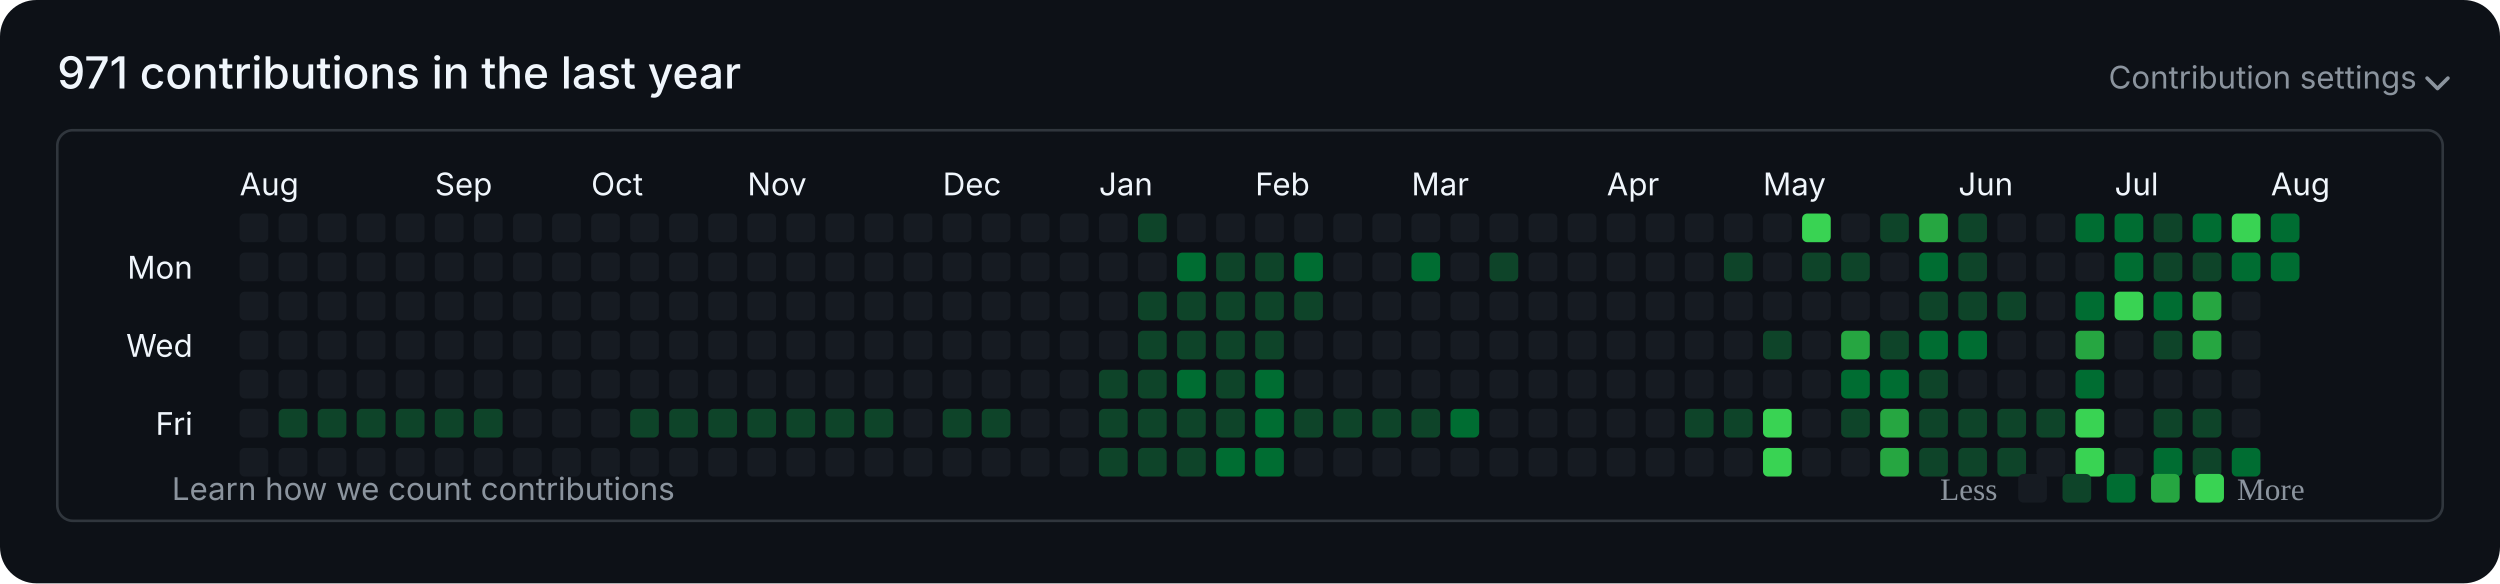
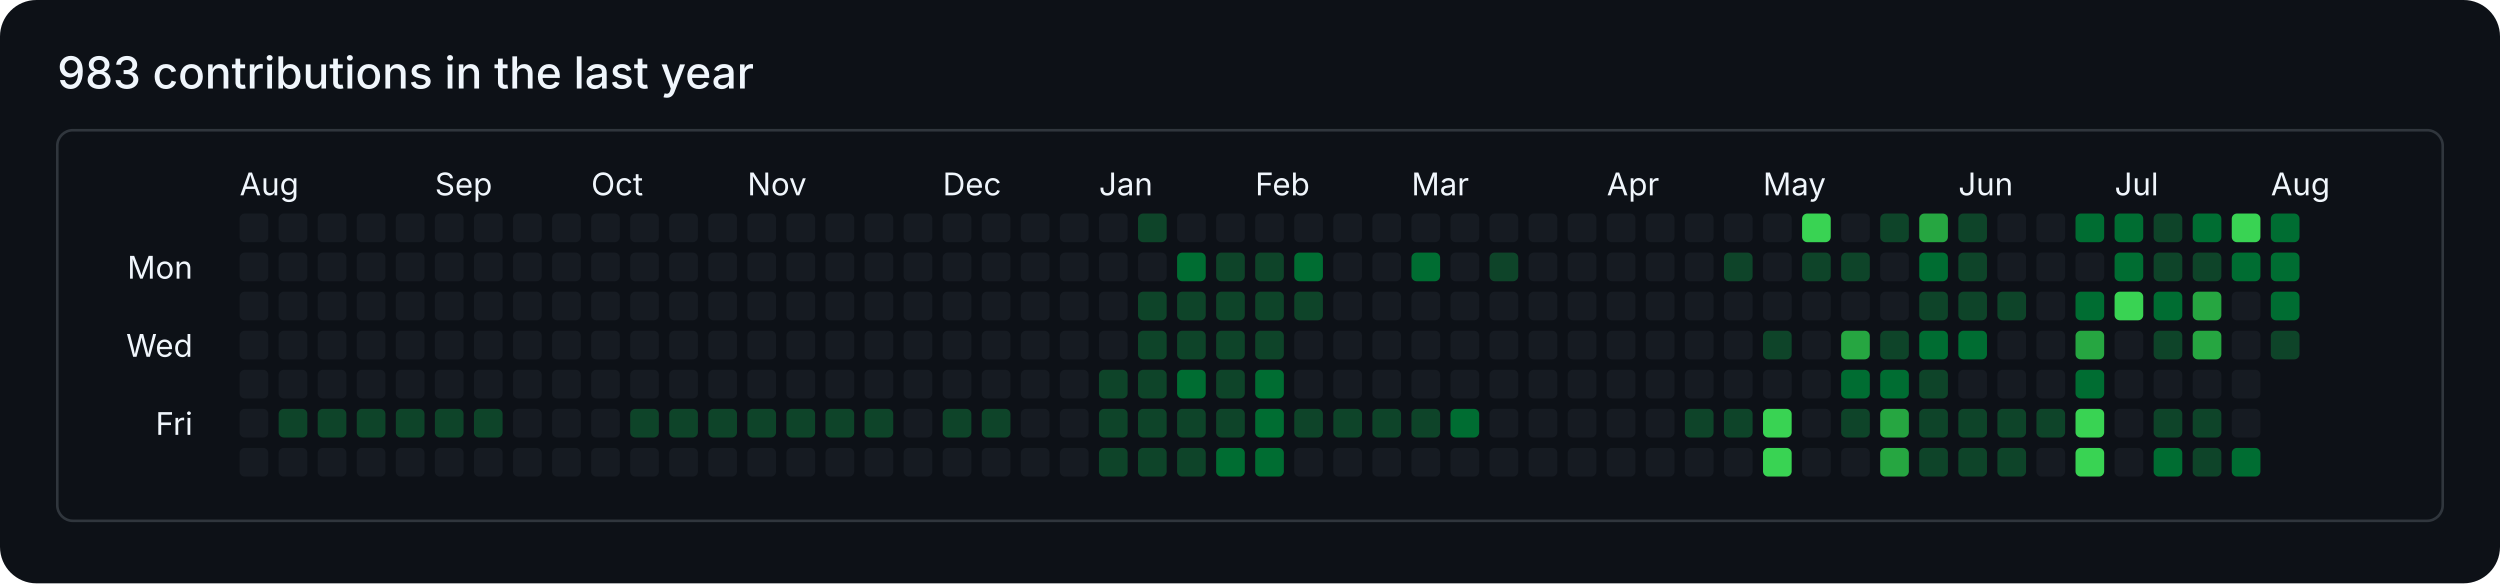
<svg xmlns="http://www.w3.org/2000/svg" width="1200" height="280" viewBox="0 0 960 224" fill="none" role="img" aria-label="AleksZyro GitHub contribution calendar">
  <style>
    .title { font: 500 17px -apple-system, BlinkMacSystemFont, 'Segoe UI', sans-serif; fill: #f0f6fc; }
    .month-label, .weekday-label, .legend, .hint { font: 400 12px -apple-system, BlinkMacSystemFont, 'Segoe UI', sans-serif; fill: #f0f6fc; }
    .hint, .legend-muted { fill: #8b949e; }
    .day-cell { shape-rendering: geometricPrecision; }
  </style>
  <rect width="960" height="224" rx="14" fill="#0d1117" />
-   <text x="22" y="34" class="title">971 contributions in the last year</text>
-   <text x="928" y="34" class="hint" text-anchor="end">Contribution settings</text>
-   <path d="M 932 30 l 4 4 l 4 -4" stroke="#8b949e" stroke-width="1.4" fill="none" stroke-linecap="round" stroke-linejoin="round" />
+   <text x="22" y="34" class="title">983 contributions in the last year</text>
  <rect x="22" y="50" width="916" height="150" rx="6" fill="none" stroke="#30363d" />
  <text x="92" y="75" class="month-label">Aug</text>
  <text x="167" y="75" class="month-label">Sep</text>
  <text x="227" y="75" class="month-label">Oct</text>
  <text x="287" y="75" class="month-label">Nov</text>
  <text x="362" y="75" class="month-label">Dec</text>
  <text x="422" y="75" class="month-label">Jan</text>
  <text x="482" y="75" class="month-label">Feb</text>
  <text x="542" y="75" class="month-label">Mar</text>
  <text x="617" y="75" class="month-label">Apr</text>
  <text x="677" y="75" class="month-label">May</text>
  <text x="752" y="75" class="month-label">Jun</text>
  <text x="812" y="75" class="month-label">Jul</text>
  <text x="872" y="75" class="month-label">Aug</text>
  <text x="74" y="107" class="weekday-label" text-anchor="end">Mon</text>
  <text x="74" y="137" class="weekday-label" text-anchor="end">Wed</text>
  <text x="74" y="167" class="weekday-label" text-anchor="end">Fri</text>
  <rect class="day-cell" x="92" y="82" width="11" height="11" rx="2" fill="#161b22" />
  <rect class="day-cell" x="92" y="97" width="11" height="11" rx="2" fill="#161b22" />
  <rect class="day-cell" x="92" y="112" width="11" height="11" rx="2" fill="#161b22" />
  <rect class="day-cell" x="92" y="127" width="11" height="11" rx="2" fill="#161b22" />
  <rect class="day-cell" x="92" y="142" width="11" height="11" rx="2" fill="#161b22" />
  <rect class="day-cell" x="92" y="157" width="11" height="11" rx="2" fill="#161b22" />
  <rect class="day-cell" x="92" y="172" width="11" height="11" rx="2" fill="#161b22" />
  <rect class="day-cell" x="107" y="82" width="11" height="11" rx="2" fill="#161b22" />
  <rect class="day-cell" x="107" y="97" width="11" height="11" rx="2" fill="#161b22" />
  <rect class="day-cell" x="107" y="112" width="11" height="11" rx="2" fill="#161b22" />
  <rect class="day-cell" x="107" y="127" width="11" height="11" rx="2" fill="#161b22" />
  <rect class="day-cell" x="107" y="142" width="11" height="11" rx="2" fill="#161b22" />
  <rect class="day-cell" x="107" y="157" width="11" height="11" rx="2" fill="#0e4429" />
  <rect class="day-cell" x="107" y="172" width="11" height="11" rx="2" fill="#161b22" />
  <rect class="day-cell" x="122" y="82" width="11" height="11" rx="2" fill="#161b22" />
  <rect class="day-cell" x="122" y="97" width="11" height="11" rx="2" fill="#161b22" />
  <rect class="day-cell" x="122" y="112" width="11" height="11" rx="2" fill="#161b22" />
  <rect class="day-cell" x="122" y="127" width="11" height="11" rx="2" fill="#161b22" />
  <rect class="day-cell" x="122" y="142" width="11" height="11" rx="2" fill="#161b22" />
  <rect class="day-cell" x="122" y="157" width="11" height="11" rx="2" fill="#0e4429" />
  <rect class="day-cell" x="122" y="172" width="11" height="11" rx="2" fill="#161b22" />
  <rect class="day-cell" x="137" y="82" width="11" height="11" rx="2" fill="#161b22" />
  <rect class="day-cell" x="137" y="97" width="11" height="11" rx="2" fill="#161b22" />
  <rect class="day-cell" x="137" y="112" width="11" height="11" rx="2" fill="#161b22" />
  <rect class="day-cell" x="137" y="127" width="11" height="11" rx="2" fill="#161b22" />
  <rect class="day-cell" x="137" y="142" width="11" height="11" rx="2" fill="#161b22" />
  <rect class="day-cell" x="137" y="157" width="11" height="11" rx="2" fill="#0e4429" />
  <rect class="day-cell" x="137" y="172" width="11" height="11" rx="2" fill="#161b22" />
  <rect class="day-cell" x="152" y="82" width="11" height="11" rx="2" fill="#161b22" />
  <rect class="day-cell" x="152" y="97" width="11" height="11" rx="2" fill="#161b22" />
  <rect class="day-cell" x="152" y="112" width="11" height="11" rx="2" fill="#161b22" />
  <rect class="day-cell" x="152" y="127" width="11" height="11" rx="2" fill="#161b22" />
  <rect class="day-cell" x="152" y="142" width="11" height="11" rx="2" fill="#161b22" />
  <rect class="day-cell" x="152" y="157" width="11" height="11" rx="2" fill="#0e4429" />
  <rect class="day-cell" x="152" y="172" width="11" height="11" rx="2" fill="#161b22" />
  <rect class="day-cell" x="167" y="82" width="11" height="11" rx="2" fill="#161b22" />
  <rect class="day-cell" x="167" y="97" width="11" height="11" rx="2" fill="#161b22" />
  <rect class="day-cell" x="167" y="112" width="11" height="11" rx="2" fill="#161b22" />
  <rect class="day-cell" x="167" y="127" width="11" height="11" rx="2" fill="#161b22" />
  <rect class="day-cell" x="167" y="142" width="11" height="11" rx="2" fill="#161b22" />
  <rect class="day-cell" x="167" y="157" width="11" height="11" rx="2" fill="#0e4429" />
  <rect class="day-cell" x="167" y="172" width="11" height="11" rx="2" fill="#161b22" />
  <rect class="day-cell" x="182" y="82" width="11" height="11" rx="2" fill="#161b22" />
  <rect class="day-cell" x="182" y="97" width="11" height="11" rx="2" fill="#161b22" />
  <rect class="day-cell" x="182" y="112" width="11" height="11" rx="2" fill="#161b22" />
  <rect class="day-cell" x="182" y="127" width="11" height="11" rx="2" fill="#161b22" />
  <rect class="day-cell" x="182" y="142" width="11" height="11" rx="2" fill="#161b22" />
  <rect class="day-cell" x="182" y="157" width="11" height="11" rx="2" fill="#0e4429" />
  <rect class="day-cell" x="182" y="172" width="11" height="11" rx="2" fill="#161b22" />
  <rect class="day-cell" x="197" y="82" width="11" height="11" rx="2" fill="#161b22" />
  <rect class="day-cell" x="197" y="97" width="11" height="11" rx="2" fill="#161b22" />
  <rect class="day-cell" x="197" y="112" width="11" height="11" rx="2" fill="#161b22" />
  <rect class="day-cell" x="197" y="127" width="11" height="11" rx="2" fill="#161b22" />
  <rect class="day-cell" x="197" y="142" width="11" height="11" rx="2" fill="#161b22" />
  <rect class="day-cell" x="197" y="157" width="11" height="11" rx="2" fill="#161b22" />
  <rect class="day-cell" x="197" y="172" width="11" height="11" rx="2" fill="#161b22" />
  <rect class="day-cell" x="212" y="82" width="11" height="11" rx="2" fill="#161b22" />
  <rect class="day-cell" x="212" y="97" width="11" height="11" rx="2" fill="#161b22" />
  <rect class="day-cell" x="212" y="112" width="11" height="11" rx="2" fill="#161b22" />
  <rect class="day-cell" x="212" y="127" width="11" height="11" rx="2" fill="#161b22" />
  <rect class="day-cell" x="212" y="142" width="11" height="11" rx="2" fill="#161b22" />
  <rect class="day-cell" x="212" y="157" width="11" height="11" rx="2" fill="#161b22" />
  <rect class="day-cell" x="212" y="172" width="11" height="11" rx="2" fill="#161b22" />
  <rect class="day-cell" x="227" y="82" width="11" height="11" rx="2" fill="#161b22" />
  <rect class="day-cell" x="227" y="97" width="11" height="11" rx="2" fill="#161b22" />
  <rect class="day-cell" x="227" y="112" width="11" height="11" rx="2" fill="#161b22" />
  <rect class="day-cell" x="227" y="127" width="11" height="11" rx="2" fill="#161b22" />
  <rect class="day-cell" x="227" y="142" width="11" height="11" rx="2" fill="#161b22" />
  <rect class="day-cell" x="227" y="157" width="11" height="11" rx="2" fill="#161b22" />
  <rect class="day-cell" x="227" y="172" width="11" height="11" rx="2" fill="#161b22" />
  <rect class="day-cell" x="242" y="82" width="11" height="11" rx="2" fill="#161b22" />
  <rect class="day-cell" x="242" y="97" width="11" height="11" rx="2" fill="#161b22" />
  <rect class="day-cell" x="242" y="112" width="11" height="11" rx="2" fill="#161b22" />
  <rect class="day-cell" x="242" y="127" width="11" height="11" rx="2" fill="#161b22" />
  <rect class="day-cell" x="242" y="142" width="11" height="11" rx="2" fill="#161b22" />
  <rect class="day-cell" x="242" y="157" width="11" height="11" rx="2" fill="#0e4429" />
  <rect class="day-cell" x="242" y="172" width="11" height="11" rx="2" fill="#161b22" />
  <rect class="day-cell" x="257" y="82" width="11" height="11" rx="2" fill="#161b22" />
  <rect class="day-cell" x="257" y="97" width="11" height="11" rx="2" fill="#161b22" />
  <rect class="day-cell" x="257" y="112" width="11" height="11" rx="2" fill="#161b22" />
  <rect class="day-cell" x="257" y="127" width="11" height="11" rx="2" fill="#161b22" />
  <rect class="day-cell" x="257" y="142" width="11" height="11" rx="2" fill="#161b22" />
  <rect class="day-cell" x="257" y="157" width="11" height="11" rx="2" fill="#0e4429" />
  <rect class="day-cell" x="257" y="172" width="11" height="11" rx="2" fill="#161b22" />
  <rect class="day-cell" x="272" y="82" width="11" height="11" rx="2" fill="#161b22" />
  <rect class="day-cell" x="272" y="97" width="11" height="11" rx="2" fill="#161b22" />
  <rect class="day-cell" x="272" y="112" width="11" height="11" rx="2" fill="#161b22" />
  <rect class="day-cell" x="272" y="127" width="11" height="11" rx="2" fill="#161b22" />
  <rect class="day-cell" x="272" y="142" width="11" height="11" rx="2" fill="#161b22" />
  <rect class="day-cell" x="272" y="157" width="11" height="11" rx="2" fill="#0e4429" />
  <rect class="day-cell" x="272" y="172" width="11" height="11" rx="2" fill="#161b22" />
  <rect class="day-cell" x="287" y="82" width="11" height="11" rx="2" fill="#161b22" />
  <rect class="day-cell" x="287" y="97" width="11" height="11" rx="2" fill="#161b22" />
  <rect class="day-cell" x="287" y="112" width="11" height="11" rx="2" fill="#161b22" />
  <rect class="day-cell" x="287" y="127" width="11" height="11" rx="2" fill="#161b22" />
  <rect class="day-cell" x="287" y="142" width="11" height="11" rx="2" fill="#161b22" />
  <rect class="day-cell" x="287" y="157" width="11" height="11" rx="2" fill="#0e4429" />
  <rect class="day-cell" x="287" y="172" width="11" height="11" rx="2" fill="#161b22" />
  <rect class="day-cell" x="302" y="82" width="11" height="11" rx="2" fill="#161b22" />
  <rect class="day-cell" x="302" y="97" width="11" height="11" rx="2" fill="#161b22" />
  <rect class="day-cell" x="302" y="112" width="11" height="11" rx="2" fill="#161b22" />
  <rect class="day-cell" x="302" y="127" width="11" height="11" rx="2" fill="#161b22" />
  <rect class="day-cell" x="302" y="142" width="11" height="11" rx="2" fill="#161b22" />
  <rect class="day-cell" x="302" y="157" width="11" height="11" rx="2" fill="#0e4429" />
  <rect class="day-cell" x="302" y="172" width="11" height="11" rx="2" fill="#161b22" />
  <rect class="day-cell" x="317" y="82" width="11" height="11" rx="2" fill="#161b22" />
  <rect class="day-cell" x="317" y="97" width="11" height="11" rx="2" fill="#161b22" />
  <rect class="day-cell" x="317" y="112" width="11" height="11" rx="2" fill="#161b22" />
  <rect class="day-cell" x="317" y="127" width="11" height="11" rx="2" fill="#161b22" />
  <rect class="day-cell" x="317" y="142" width="11" height="11" rx="2" fill="#161b22" />
  <rect class="day-cell" x="317" y="157" width="11" height="11" rx="2" fill="#0e4429" />
  <rect class="day-cell" x="317" y="172" width="11" height="11" rx="2" fill="#161b22" />
  <rect class="day-cell" x="332" y="82" width="11" height="11" rx="2" fill="#161b22" />
  <rect class="day-cell" x="332" y="97" width="11" height="11" rx="2" fill="#161b22" />
  <rect class="day-cell" x="332" y="112" width="11" height="11" rx="2" fill="#161b22" />
  <rect class="day-cell" x="332" y="127" width="11" height="11" rx="2" fill="#161b22" />
  <rect class="day-cell" x="332" y="142" width="11" height="11" rx="2" fill="#161b22" />
  <rect class="day-cell" x="332" y="157" width="11" height="11" rx="2" fill="#0e4429" />
  <rect class="day-cell" x="332" y="172" width="11" height="11" rx="2" fill="#161b22" />
  <rect class="day-cell" x="347" y="82" width="11" height="11" rx="2" fill="#161b22" />
  <rect class="day-cell" x="347" y="97" width="11" height="11" rx="2" fill="#161b22" />
  <rect class="day-cell" x="347" y="112" width="11" height="11" rx="2" fill="#161b22" />
  <rect class="day-cell" x="347" y="127" width="11" height="11" rx="2" fill="#161b22" />
  <rect class="day-cell" x="347" y="142" width="11" height="11" rx="2" fill="#161b22" />
  <rect class="day-cell" x="347" y="157" width="11" height="11" rx="2" fill="#161b22" />
  <rect class="day-cell" x="347" y="172" width="11" height="11" rx="2" fill="#161b22" />
  <rect class="day-cell" x="362" y="82" width="11" height="11" rx="2" fill="#161b22" />
  <rect class="day-cell" x="362" y="97" width="11" height="11" rx="2" fill="#161b22" />
  <rect class="day-cell" x="362" y="112" width="11" height="11" rx="2" fill="#161b22" />
  <rect class="day-cell" x="362" y="127" width="11" height="11" rx="2" fill="#161b22" />
  <rect class="day-cell" x="362" y="142" width="11" height="11" rx="2" fill="#161b22" />
  <rect class="day-cell" x="362" y="157" width="11" height="11" rx="2" fill="#0e4429" />
  <rect class="day-cell" x="362" y="172" width="11" height="11" rx="2" fill="#161b22" />
  <rect class="day-cell" x="377" y="82" width="11" height="11" rx="2" fill="#161b22" />
  <rect class="day-cell" x="377" y="97" width="11" height="11" rx="2" fill="#161b22" />
  <rect class="day-cell" x="377" y="112" width="11" height="11" rx="2" fill="#161b22" />
  <rect class="day-cell" x="377" y="127" width="11" height="11" rx="2" fill="#161b22" />
  <rect class="day-cell" x="377" y="142" width="11" height="11" rx="2" fill="#161b22" />
  <rect class="day-cell" x="377" y="157" width="11" height="11" rx="2" fill="#0e4429" />
  <rect class="day-cell" x="377" y="172" width="11" height="11" rx="2" fill="#161b22" />
  <rect class="day-cell" x="392" y="82" width="11" height="11" rx="2" fill="#161b22" />
  <rect class="day-cell" x="392" y="97" width="11" height="11" rx="2" fill="#161b22" />
  <rect class="day-cell" x="392" y="112" width="11" height="11" rx="2" fill="#161b22" />
  <rect class="day-cell" x="392" y="127" width="11" height="11" rx="2" fill="#161b22" />
  <rect class="day-cell" x="392" y="142" width="11" height="11" rx="2" fill="#161b22" />
  <rect class="day-cell" x="392" y="157" width="11" height="11" rx="2" fill="#161b22" />
  <rect class="day-cell" x="392" y="172" width="11" height="11" rx="2" fill="#161b22" />
  <rect class="day-cell" x="407" y="82" width="11" height="11" rx="2" fill="#161b22" />
  <rect class="day-cell" x="407" y="97" width="11" height="11" rx="2" fill="#161b22" />
  <rect class="day-cell" x="407" y="112" width="11" height="11" rx="2" fill="#161b22" />
  <rect class="day-cell" x="407" y="127" width="11" height="11" rx="2" fill="#161b22" />
  <rect class="day-cell" x="407" y="142" width="11" height="11" rx="2" fill="#161b22" />
  <rect class="day-cell" x="407" y="157" width="11" height="11" rx="2" fill="#161b22" />
  <rect class="day-cell" x="407" y="172" width="11" height="11" rx="2" fill="#161b22" />
  <rect class="day-cell" x="422" y="82" width="11" height="11" rx="2" fill="#161b22" />
  <rect class="day-cell" x="422" y="97" width="11" height="11" rx="2" fill="#161b22" />
  <rect class="day-cell" x="422" y="112" width="11" height="11" rx="2" fill="#161b22" />
  <rect class="day-cell" x="422" y="127" width="11" height="11" rx="2" fill="#161b22" />
  <rect class="day-cell" x="422" y="142" width="11" height="11" rx="2" fill="#0e4429" />
  <rect class="day-cell" x="422" y="157" width="11" height="11" rx="2" fill="#0e4429" />
  <rect class="day-cell" x="422" y="172" width="11" height="11" rx="2" fill="#0e4429" />
  <rect class="day-cell" x="437" y="82" width="11" height="11" rx="2" fill="#0e4429" />
  <rect class="day-cell" x="437" y="97" width="11" height="11" rx="2" fill="#161b22" />
  <rect class="day-cell" x="437" y="112" width="11" height="11" rx="2" fill="#0e4429" />
  <rect class="day-cell" x="437" y="127" width="11" height="11" rx="2" fill="#0e4429" />
  <rect class="day-cell" x="437" y="142" width="11" height="11" rx="2" fill="#0e4429" />
  <rect class="day-cell" x="437" y="157" width="11" height="11" rx="2" fill="#0e4429" />
  <rect class="day-cell" x="437" y="172" width="11" height="11" rx="2" fill="#0e4429" />
  <rect class="day-cell" x="452" y="82" width="11" height="11" rx="2" fill="#161b22" />
  <rect class="day-cell" x="452" y="97" width="11" height="11" rx="2" fill="#006d32" />
  <rect class="day-cell" x="452" y="112" width="11" height="11" rx="2" fill="#0e4429" />
  <rect class="day-cell" x="452" y="127" width="11" height="11" rx="2" fill="#0e4429" />
  <rect class="day-cell" x="452" y="142" width="11" height="11" rx="2" fill="#006d32" />
  <rect class="day-cell" x="452" y="157" width="11" height="11" rx="2" fill="#0e4429" />
  <rect class="day-cell" x="452" y="172" width="11" height="11" rx="2" fill="#0e4429" />
  <rect class="day-cell" x="467" y="82" width="11" height="11" rx="2" fill="#161b22" />
  <rect class="day-cell" x="467" y="97" width="11" height="11" rx="2" fill="#0e4429" />
  <rect class="day-cell" x="467" y="112" width="11" height="11" rx="2" fill="#0e4429" />
  <rect class="day-cell" x="467" y="127" width="11" height="11" rx="2" fill="#0e4429" />
  <rect class="day-cell" x="467" y="142" width="11" height="11" rx="2" fill="#0e4429" />
  <rect class="day-cell" x="467" y="157" width="11" height="11" rx="2" fill="#0e4429" />
  <rect class="day-cell" x="467" y="172" width="11" height="11" rx="2" fill="#006d32" />
  <rect class="day-cell" x="482" y="82" width="11" height="11" rx="2" fill="#161b22" />
  <rect class="day-cell" x="482" y="97" width="11" height="11" rx="2" fill="#0e4429" />
  <rect class="day-cell" x="482" y="112" width="11" height="11" rx="2" fill="#0e4429" />
  <rect class="day-cell" x="482" y="127" width="11" height="11" rx="2" fill="#0e4429" />
  <rect class="day-cell" x="482" y="142" width="11" height="11" rx="2" fill="#006d32" />
  <rect class="day-cell" x="482" y="157" width="11" height="11" rx="2" fill="#006d32" />
  <rect class="day-cell" x="482" y="172" width="11" height="11" rx="2" fill="#006d32" />
  <rect class="day-cell" x="497" y="82" width="11" height="11" rx="2" fill="#161b22" />
  <rect class="day-cell" x="497" y="97" width="11" height="11" rx="2" fill="#006d32" />
  <rect class="day-cell" x="497" y="112" width="11" height="11" rx="2" fill="#0e4429" />
  <rect class="day-cell" x="497" y="127" width="11" height="11" rx="2" fill="#161b22" />
  <rect class="day-cell" x="497" y="142" width="11" height="11" rx="2" fill="#161b22" />
  <rect class="day-cell" x="497" y="157" width="11" height="11" rx="2" fill="#0e4429" />
  <rect class="day-cell" x="497" y="172" width="11" height="11" rx="2" fill="#161b22" />
  <rect class="day-cell" x="512" y="82" width="11" height="11" rx="2" fill="#161b22" />
  <rect class="day-cell" x="512" y="97" width="11" height="11" rx="2" fill="#161b22" />
  <rect class="day-cell" x="512" y="112" width="11" height="11" rx="2" fill="#161b22" />
  <rect class="day-cell" x="512" y="127" width="11" height="11" rx="2" fill="#161b22" />
  <rect class="day-cell" x="512" y="142" width="11" height="11" rx="2" fill="#161b22" />
  <rect class="day-cell" x="512" y="157" width="11" height="11" rx="2" fill="#0e4429" />
  <rect class="day-cell" x="512" y="172" width="11" height="11" rx="2" fill="#161b22" />
  <rect class="day-cell" x="527" y="82" width="11" height="11" rx="2" fill="#161b22" />
  <rect class="day-cell" x="527" y="97" width="11" height="11" rx="2" fill="#161b22" />
  <rect class="day-cell" x="527" y="112" width="11" height="11" rx="2" fill="#161b22" />
  <rect class="day-cell" x="527" y="127" width="11" height="11" rx="2" fill="#161b22" />
  <rect class="day-cell" x="527" y="142" width="11" height="11" rx="2" fill="#161b22" />
  <rect class="day-cell" x="527" y="157" width="11" height="11" rx="2" fill="#0e4429" />
  <rect class="day-cell" x="527" y="172" width="11" height="11" rx="2" fill="#161b22" />
  <rect class="day-cell" x="542" y="82" width="11" height="11" rx="2" fill="#161b22" />
  <rect class="day-cell" x="542" y="97" width="11" height="11" rx="2" fill="#006d32" />
  <rect class="day-cell" x="542" y="112" width="11" height="11" rx="2" fill="#161b22" />
  <rect class="day-cell" x="542" y="127" width="11" height="11" rx="2" fill="#161b22" />
  <rect class="day-cell" x="542" y="142" width="11" height="11" rx="2" fill="#161b22" />
  <rect class="day-cell" x="542" y="157" width="11" height="11" rx="2" fill="#0e4429" />
  <rect class="day-cell" x="542" y="172" width="11" height="11" rx="2" fill="#161b22" />
  <rect class="day-cell" x="557" y="82" width="11" height="11" rx="2" fill="#161b22" />
  <rect class="day-cell" x="557" y="97" width="11" height="11" rx="2" fill="#161b22" />
  <rect class="day-cell" x="557" y="112" width="11" height="11" rx="2" fill="#161b22" />
  <rect class="day-cell" x="557" y="127" width="11" height="11" rx="2" fill="#161b22" />
  <rect class="day-cell" x="557" y="142" width="11" height="11" rx="2" fill="#161b22" />
  <rect class="day-cell" x="557" y="157" width="11" height="11" rx="2" fill="#006d32" />
  <rect class="day-cell" x="557" y="172" width="11" height="11" rx="2" fill="#161b22" />
  <rect class="day-cell" x="572" y="82" width="11" height="11" rx="2" fill="#161b22" />
  <rect class="day-cell" x="572" y="97" width="11" height="11" rx="2" fill="#0e4429" />
  <rect class="day-cell" x="572" y="112" width="11" height="11" rx="2" fill="#161b22" />
  <rect class="day-cell" x="572" y="127" width="11" height="11" rx="2" fill="#161b22" />
  <rect class="day-cell" x="572" y="142" width="11" height="11" rx="2" fill="#161b22" />
  <rect class="day-cell" x="572" y="157" width="11" height="11" rx="2" fill="#161b22" />
  <rect class="day-cell" x="572" y="172" width="11" height="11" rx="2" fill="#161b22" />
  <rect class="day-cell" x="587" y="82" width="11" height="11" rx="2" fill="#161b22" />
  <rect class="day-cell" x="587" y="97" width="11" height="11" rx="2" fill="#161b22" />
  <rect class="day-cell" x="587" y="112" width="11" height="11" rx="2" fill="#161b22" />
  <rect class="day-cell" x="587" y="127" width="11" height="11" rx="2" fill="#161b22" />
  <rect class="day-cell" x="587" y="142" width="11" height="11" rx="2" fill="#161b22" />
  <rect class="day-cell" x="587" y="157" width="11" height="11" rx="2" fill="#161b22" />
  <rect class="day-cell" x="587" y="172" width="11" height="11" rx="2" fill="#161b22" />
  <rect class="day-cell" x="602" y="82" width="11" height="11" rx="2" fill="#161b22" />
  <rect class="day-cell" x="602" y="97" width="11" height="11" rx="2" fill="#161b22" />
  <rect class="day-cell" x="602" y="112" width="11" height="11" rx="2" fill="#161b22" />
  <rect class="day-cell" x="602" y="127" width="11" height="11" rx="2" fill="#161b22" />
  <rect class="day-cell" x="602" y="142" width="11" height="11" rx="2" fill="#161b22" />
  <rect class="day-cell" x="602" y="157" width="11" height="11" rx="2" fill="#161b22" />
  <rect class="day-cell" x="602" y="172" width="11" height="11" rx="2" fill="#161b22" />
  <rect class="day-cell" x="617" y="82" width="11" height="11" rx="2" fill="#161b22" />
  <rect class="day-cell" x="617" y="97" width="11" height="11" rx="2" fill="#161b22" />
  <rect class="day-cell" x="617" y="112" width="11" height="11" rx="2" fill="#161b22" />
  <rect class="day-cell" x="617" y="127" width="11" height="11" rx="2" fill="#161b22" />
  <rect class="day-cell" x="617" y="142" width="11" height="11" rx="2" fill="#161b22" />
  <rect class="day-cell" x="617" y="157" width="11" height="11" rx="2" fill="#161b22" />
  <rect class="day-cell" x="617" y="172" width="11" height="11" rx="2" fill="#161b22" />
  <rect class="day-cell" x="632" y="82" width="11" height="11" rx="2" fill="#161b22" />
  <rect class="day-cell" x="632" y="97" width="11" height="11" rx="2" fill="#161b22" />
  <rect class="day-cell" x="632" y="112" width="11" height="11" rx="2" fill="#161b22" />
  <rect class="day-cell" x="632" y="127" width="11" height="11" rx="2" fill="#161b22" />
  <rect class="day-cell" x="632" y="142" width="11" height="11" rx="2" fill="#161b22" />
  <rect class="day-cell" x="632" y="157" width="11" height="11" rx="2" fill="#161b22" />
  <rect class="day-cell" x="632" y="172" width="11" height="11" rx="2" fill="#161b22" />
  <rect class="day-cell" x="647" y="82" width="11" height="11" rx="2" fill="#161b22" />
  <rect class="day-cell" x="647" y="97" width="11" height="11" rx="2" fill="#161b22" />
  <rect class="day-cell" x="647" y="112" width="11" height="11" rx="2" fill="#161b22" />
  <rect class="day-cell" x="647" y="127" width="11" height="11" rx="2" fill="#161b22" />
  <rect class="day-cell" x="647" y="142" width="11" height="11" rx="2" fill="#161b22" />
  <rect class="day-cell" x="647" y="157" width="11" height="11" rx="2" fill="#0e4429" />
  <rect class="day-cell" x="647" y="172" width="11" height="11" rx="2" fill="#161b22" />
  <rect class="day-cell" x="662" y="82" width="11" height="11" rx="2" fill="#161b22" />
  <rect class="day-cell" x="662" y="97" width="11" height="11" rx="2" fill="#0e4429" />
  <rect class="day-cell" x="662" y="112" width="11" height="11" rx="2" fill="#161b22" />
  <rect class="day-cell" x="662" y="127" width="11" height="11" rx="2" fill="#161b22" />
  <rect class="day-cell" x="662" y="142" width="11" height="11" rx="2" fill="#161b22" />
  <rect class="day-cell" x="662" y="157" width="11" height="11" rx="2" fill="#0e4429" />
  <rect class="day-cell" x="662" y="172" width="11" height="11" rx="2" fill="#161b22" />
  <rect class="day-cell" x="677" y="82" width="11" height="11" rx="2" fill="#161b22" />
  <rect class="day-cell" x="677" y="97" width="11" height="11" rx="2" fill="#161b22" />
  <rect class="day-cell" x="677" y="112" width="11" height="11" rx="2" fill="#161b22" />
  <rect class="day-cell" x="677" y="127" width="11" height="11" rx="2" fill="#0e4429" />
  <rect class="day-cell" x="677" y="142" width="11" height="11" rx="2" fill="#161b22" />
  <rect class="day-cell" x="677" y="157" width="11" height="11" rx="2" fill="#39d353" />
  <rect class="day-cell" x="677" y="172" width="11" height="11" rx="2" fill="#39d353" />
  <rect class="day-cell" x="692" y="82" width="11" height="11" rx="2" fill="#39d353" />
  <rect class="day-cell" x="692" y="97" width="11" height="11" rx="2" fill="#0e4429" />
  <rect class="day-cell" x="692" y="112" width="11" height="11" rx="2" fill="#161b22" />
  <rect class="day-cell" x="692" y="127" width="11" height="11" rx="2" fill="#161b22" />
  <rect class="day-cell" x="692" y="142" width="11" height="11" rx="2" fill="#161b22" />
  <rect class="day-cell" x="692" y="157" width="11" height="11" rx="2" fill="#161b22" />
  <rect class="day-cell" x="692" y="172" width="11" height="11" rx="2" fill="#161b22" />
  <rect class="day-cell" x="707" y="82" width="11" height="11" rx="2" fill="#161b22" />
  <rect class="day-cell" x="707" y="97" width="11" height="11" rx="2" fill="#0e4429" />
  <rect class="day-cell" x="707" y="112" width="11" height="11" rx="2" fill="#161b22" />
  <rect class="day-cell" x="707" y="127" width="11" height="11" rx="2" fill="#26a641" />
  <rect class="day-cell" x="707" y="142" width="11" height="11" rx="2" fill="#006d32" />
  <rect class="day-cell" x="707" y="157" width="11" height="11" rx="2" fill="#0e4429" />
  <rect class="day-cell" x="707" y="172" width="11" height="11" rx="2" fill="#161b22" />
  <rect class="day-cell" x="722" y="82" width="11" height="11" rx="2" fill="#0e4429" />
  <rect class="day-cell" x="722" y="97" width="11" height="11" rx="2" fill="#161b22" />
  <rect class="day-cell" x="722" y="112" width="11" height="11" rx="2" fill="#161b22" />
  <rect class="day-cell" x="722" y="127" width="11" height="11" rx="2" fill="#0e4429" />
  <rect class="day-cell" x="722" y="142" width="11" height="11" rx="2" fill="#006d32" />
  <rect class="day-cell" x="722" y="157" width="11" height="11" rx="2" fill="#26a641" />
  <rect class="day-cell" x="722" y="172" width="11" height="11" rx="2" fill="#26a641" />
  <rect class="day-cell" x="737" y="82" width="11" height="11" rx="2" fill="#26a641" />
  <rect class="day-cell" x="737" y="97" width="11" height="11" rx="2" fill="#006d32" />
  <rect class="day-cell" x="737" y="112" width="11" height="11" rx="2" fill="#0e4429" />
  <rect class="day-cell" x="737" y="127" width="11" height="11" rx="2" fill="#006d32" />
  <rect class="day-cell" x="737" y="142" width="11" height="11" rx="2" fill="#0e4429" />
  <rect class="day-cell" x="737" y="157" width="11" height="11" rx="2" fill="#0e4429" />
  <rect class="day-cell" x="737" y="172" width="11" height="11" rx="2" fill="#0e4429" />
  <rect class="day-cell" x="752" y="82" width="11" height="11" rx="2" fill="#0e4429" />
  <rect class="day-cell" x="752" y="97" width="11" height="11" rx="2" fill="#0e4429" />
  <rect class="day-cell" x="752" y="112" width="11" height="11" rx="2" fill="#0e4429" />
  <rect class="day-cell" x="752" y="127" width="11" height="11" rx="2" fill="#006d32" />
  <rect class="day-cell" x="752" y="142" width="11" height="11" rx="2" fill="#161b22" />
  <rect class="day-cell" x="752" y="157" width="11" height="11" rx="2" fill="#0e4429" />
  <rect class="day-cell" x="752" y="172" width="11" height="11" rx="2" fill="#0e4429" />
  <rect class="day-cell" x="767" y="82" width="11" height="11" rx="2" fill="#161b22" />
  <rect class="day-cell" x="767" y="97" width="11" height="11" rx="2" fill="#161b22" />
  <rect class="day-cell" x="767" y="112" width="11" height="11" rx="2" fill="#0e4429" />
  <rect class="day-cell" x="767" y="127" width="11" height="11" rx="2" fill="#161b22" />
  <rect class="day-cell" x="767" y="142" width="11" height="11" rx="2" fill="#161b22" />
  <rect class="day-cell" x="767" y="157" width="11" height="11" rx="2" fill="#0e4429" />
  <rect class="day-cell" x="767" y="172" width="11" height="11" rx="2" fill="#0e4429" />
  <rect class="day-cell" x="782" y="82" width="11" height="11" rx="2" fill="#161b22" />
  <rect class="day-cell" x="782" y="97" width="11" height="11" rx="2" fill="#161b22" />
  <rect class="day-cell" x="782" y="112" width="11" height="11" rx="2" fill="#161b22" />
  <rect class="day-cell" x="782" y="127" width="11" height="11" rx="2" fill="#161b22" />
  <rect class="day-cell" x="782" y="142" width="11" height="11" rx="2" fill="#161b22" />
  <rect class="day-cell" x="782" y="157" width="11" height="11" rx="2" fill="#0e4429" />
  <rect class="day-cell" x="782" y="172" width="11" height="11" rx="2" fill="#161b22" />
  <rect class="day-cell" x="797" y="82" width="11" height="11" rx="2" fill="#006d32" />
  <rect class="day-cell" x="797" y="97" width="11" height="11" rx="2" fill="#161b22" />
  <rect class="day-cell" x="797" y="112" width="11" height="11" rx="2" fill="#006d32" />
  <rect class="day-cell" x="797" y="127" width="11" height="11" rx="2" fill="#26a641" />
  <rect class="day-cell" x="797" y="142" width="11" height="11" rx="2" fill="#006d32" />
  <rect class="day-cell" x="797" y="157" width="11" height="11" rx="2" fill="#39d353" />
  <rect class="day-cell" x="797" y="172" width="11" height="11" rx="2" fill="#39d353" />
  <rect class="day-cell" x="812" y="82" width="11" height="11" rx="2" fill="#006d32" />
  <rect class="day-cell" x="812" y="97" width="11" height="11" rx="2" fill="#006d32" />
  <rect class="day-cell" x="812" y="112" width="11" height="11" rx="2" fill="#39d353" />
  <rect class="day-cell" x="812" y="127" width="11" height="11" rx="2" fill="#161b22" />
  <rect class="day-cell" x="812" y="142" width="11" height="11" rx="2" fill="#161b22" />
  <rect class="day-cell" x="812" y="157" width="11" height="11" rx="2" fill="#161b22" />
  <rect class="day-cell" x="812" y="172" width="11" height="11" rx="2" fill="#161b22" />
  <rect class="day-cell" x="827" y="82" width="11" height="11" rx="2" fill="#0e4429" />
  <rect class="day-cell" x="827" y="97" width="11" height="11" rx="2" fill="#0e4429" />
  <rect class="day-cell" x="827" y="112" width="11" height="11" rx="2" fill="#006d32" />
  <rect class="day-cell" x="827" y="127" width="11" height="11" rx="2" fill="#0e4429" />
  <rect class="day-cell" x="827" y="142" width="11" height="11" rx="2" fill="#161b22" />
  <rect class="day-cell" x="827" y="157" width="11" height="11" rx="2" fill="#0e4429" />
  <rect class="day-cell" x="827" y="172" width="11" height="11" rx="2" fill="#006d32" />
  <rect class="day-cell" x="842" y="82" width="11" height="11" rx="2" fill="#006d32" />
  <rect class="day-cell" x="842" y="97" width="11" height="11" rx="2" fill="#0e4429" />
  <rect class="day-cell" x="842" y="112" width="11" height="11" rx="2" fill="#26a641" />
  <rect class="day-cell" x="842" y="127" width="11" height="11" rx="2" fill="#26a641" />
  <rect class="day-cell" x="842" y="142" width="11" height="11" rx="2" fill="#161b22" />
  <rect class="day-cell" x="842" y="157" width="11" height="11" rx="2" fill="#0e4429" />
  <rect class="day-cell" x="842" y="172" width="11" height="11" rx="2" fill="#0e4429" />
  <rect class="day-cell" x="857" y="82" width="11" height="11" rx="2" fill="#39d353" />
  <rect class="day-cell" x="857" y="97" width="11" height="11" rx="2" fill="#006d32" />
  <rect class="day-cell" x="857" y="112" width="11" height="11" rx="2" fill="#161b22" />
  <rect class="day-cell" x="857" y="127" width="11" height="11" rx="2" fill="#161b22" />
  <rect class="day-cell" x="857" y="142" width="11" height="11" rx="2" fill="#161b22" />
  <rect class="day-cell" x="857" y="157" width="11" height="11" rx="2" fill="#161b22" />
  <rect class="day-cell" x="857" y="172" width="11" height="11" rx="2" fill="#006d32" />
  <rect class="day-cell" x="872" y="82" width="11" height="11" rx="2" fill="#006d32" />
  <rect class="day-cell" x="872" y="97" width="11" height="11" rx="2" fill="#006d32" />
-   <text x="66" y="192" class="hint">Learn how we count contributions</text>
-   <text x="745" y="192" class="legend-muted">Less</text>
-   <rect x="775" y="182" width="11" height="11" rx="2" fill="#161b22" />
-   <rect x="792" y="182" width="11" height="11" rx="2" fill="#0e4429" />
-   <rect x="809" y="182" width="11" height="11" rx="2" fill="#006d32" />
-   <rect x="826" y="182" width="11" height="11" rx="2" fill="#26a641" />
-   <rect x="843" y="182" width="11" height="11" rx="2" fill="#39d353" />
-   <text x="859" y="192" class="legend-muted">More</text>
+   <rect class="day-cell" x="872" y="112" width="11" height="11" rx="2" fill="#006d32" />
+   <rect class="day-cell" x="872" y="127" width="11" height="11" rx="2" fill="#0e4429" />
</svg>
